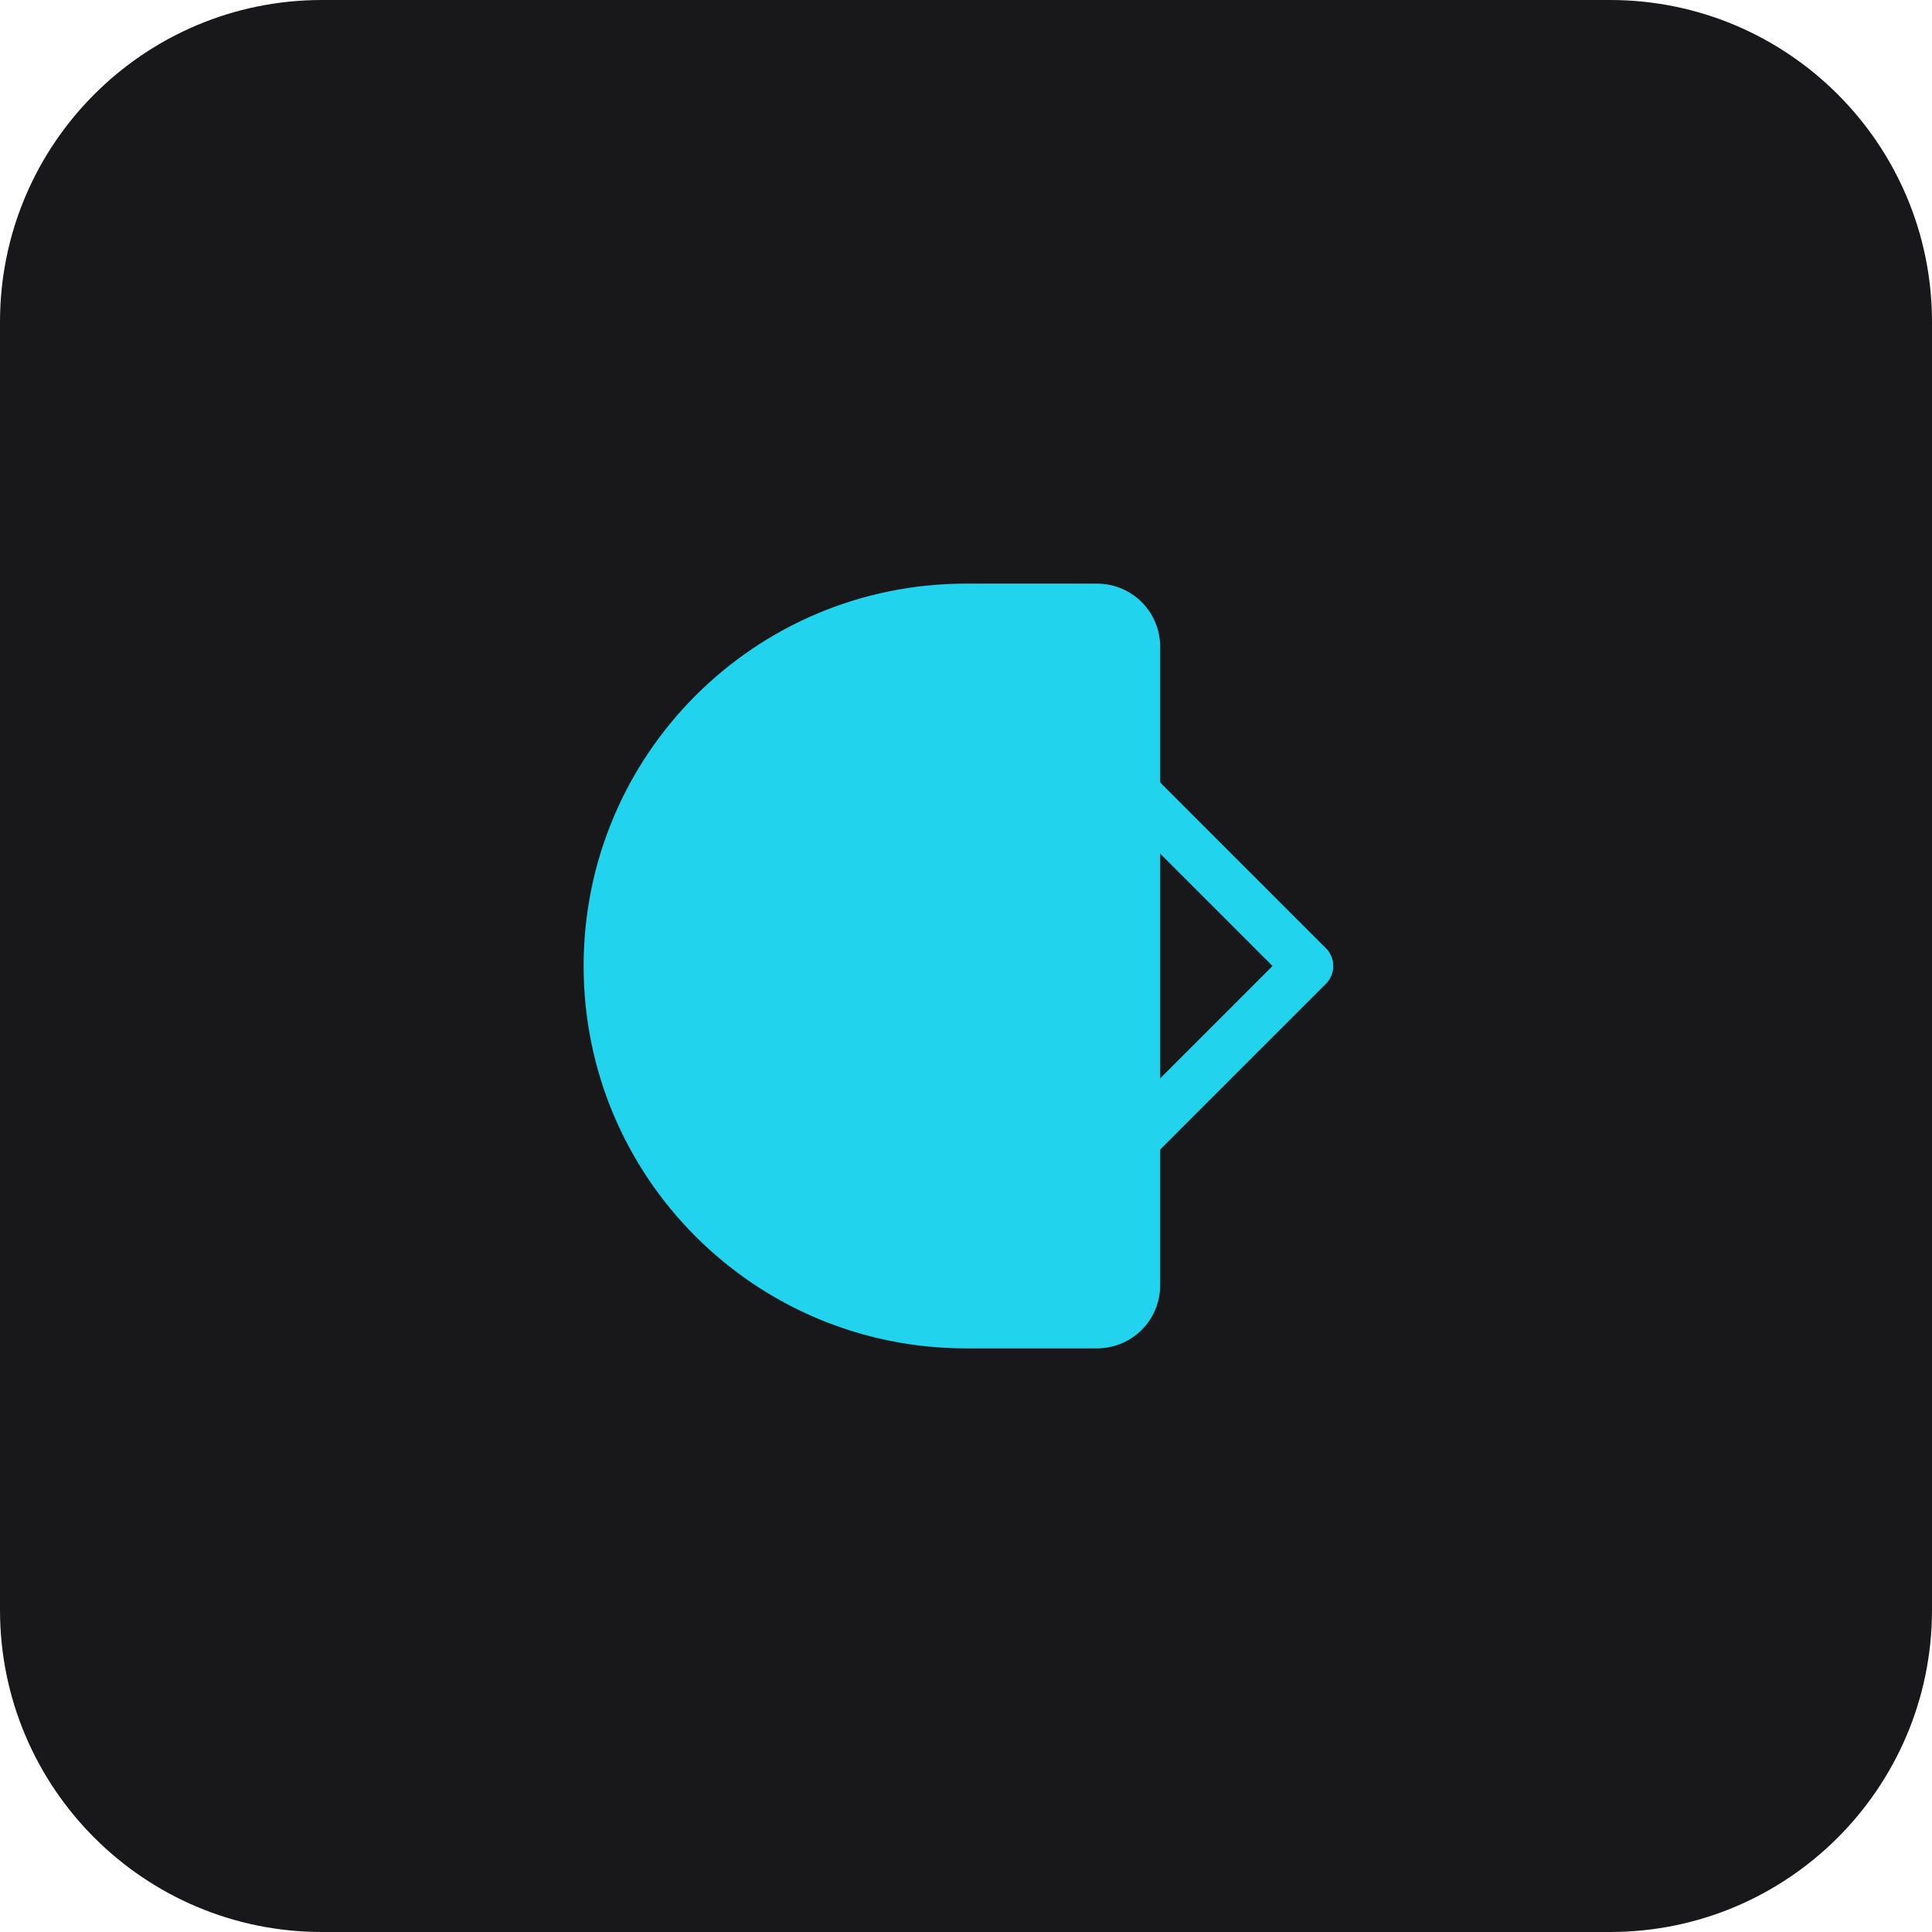
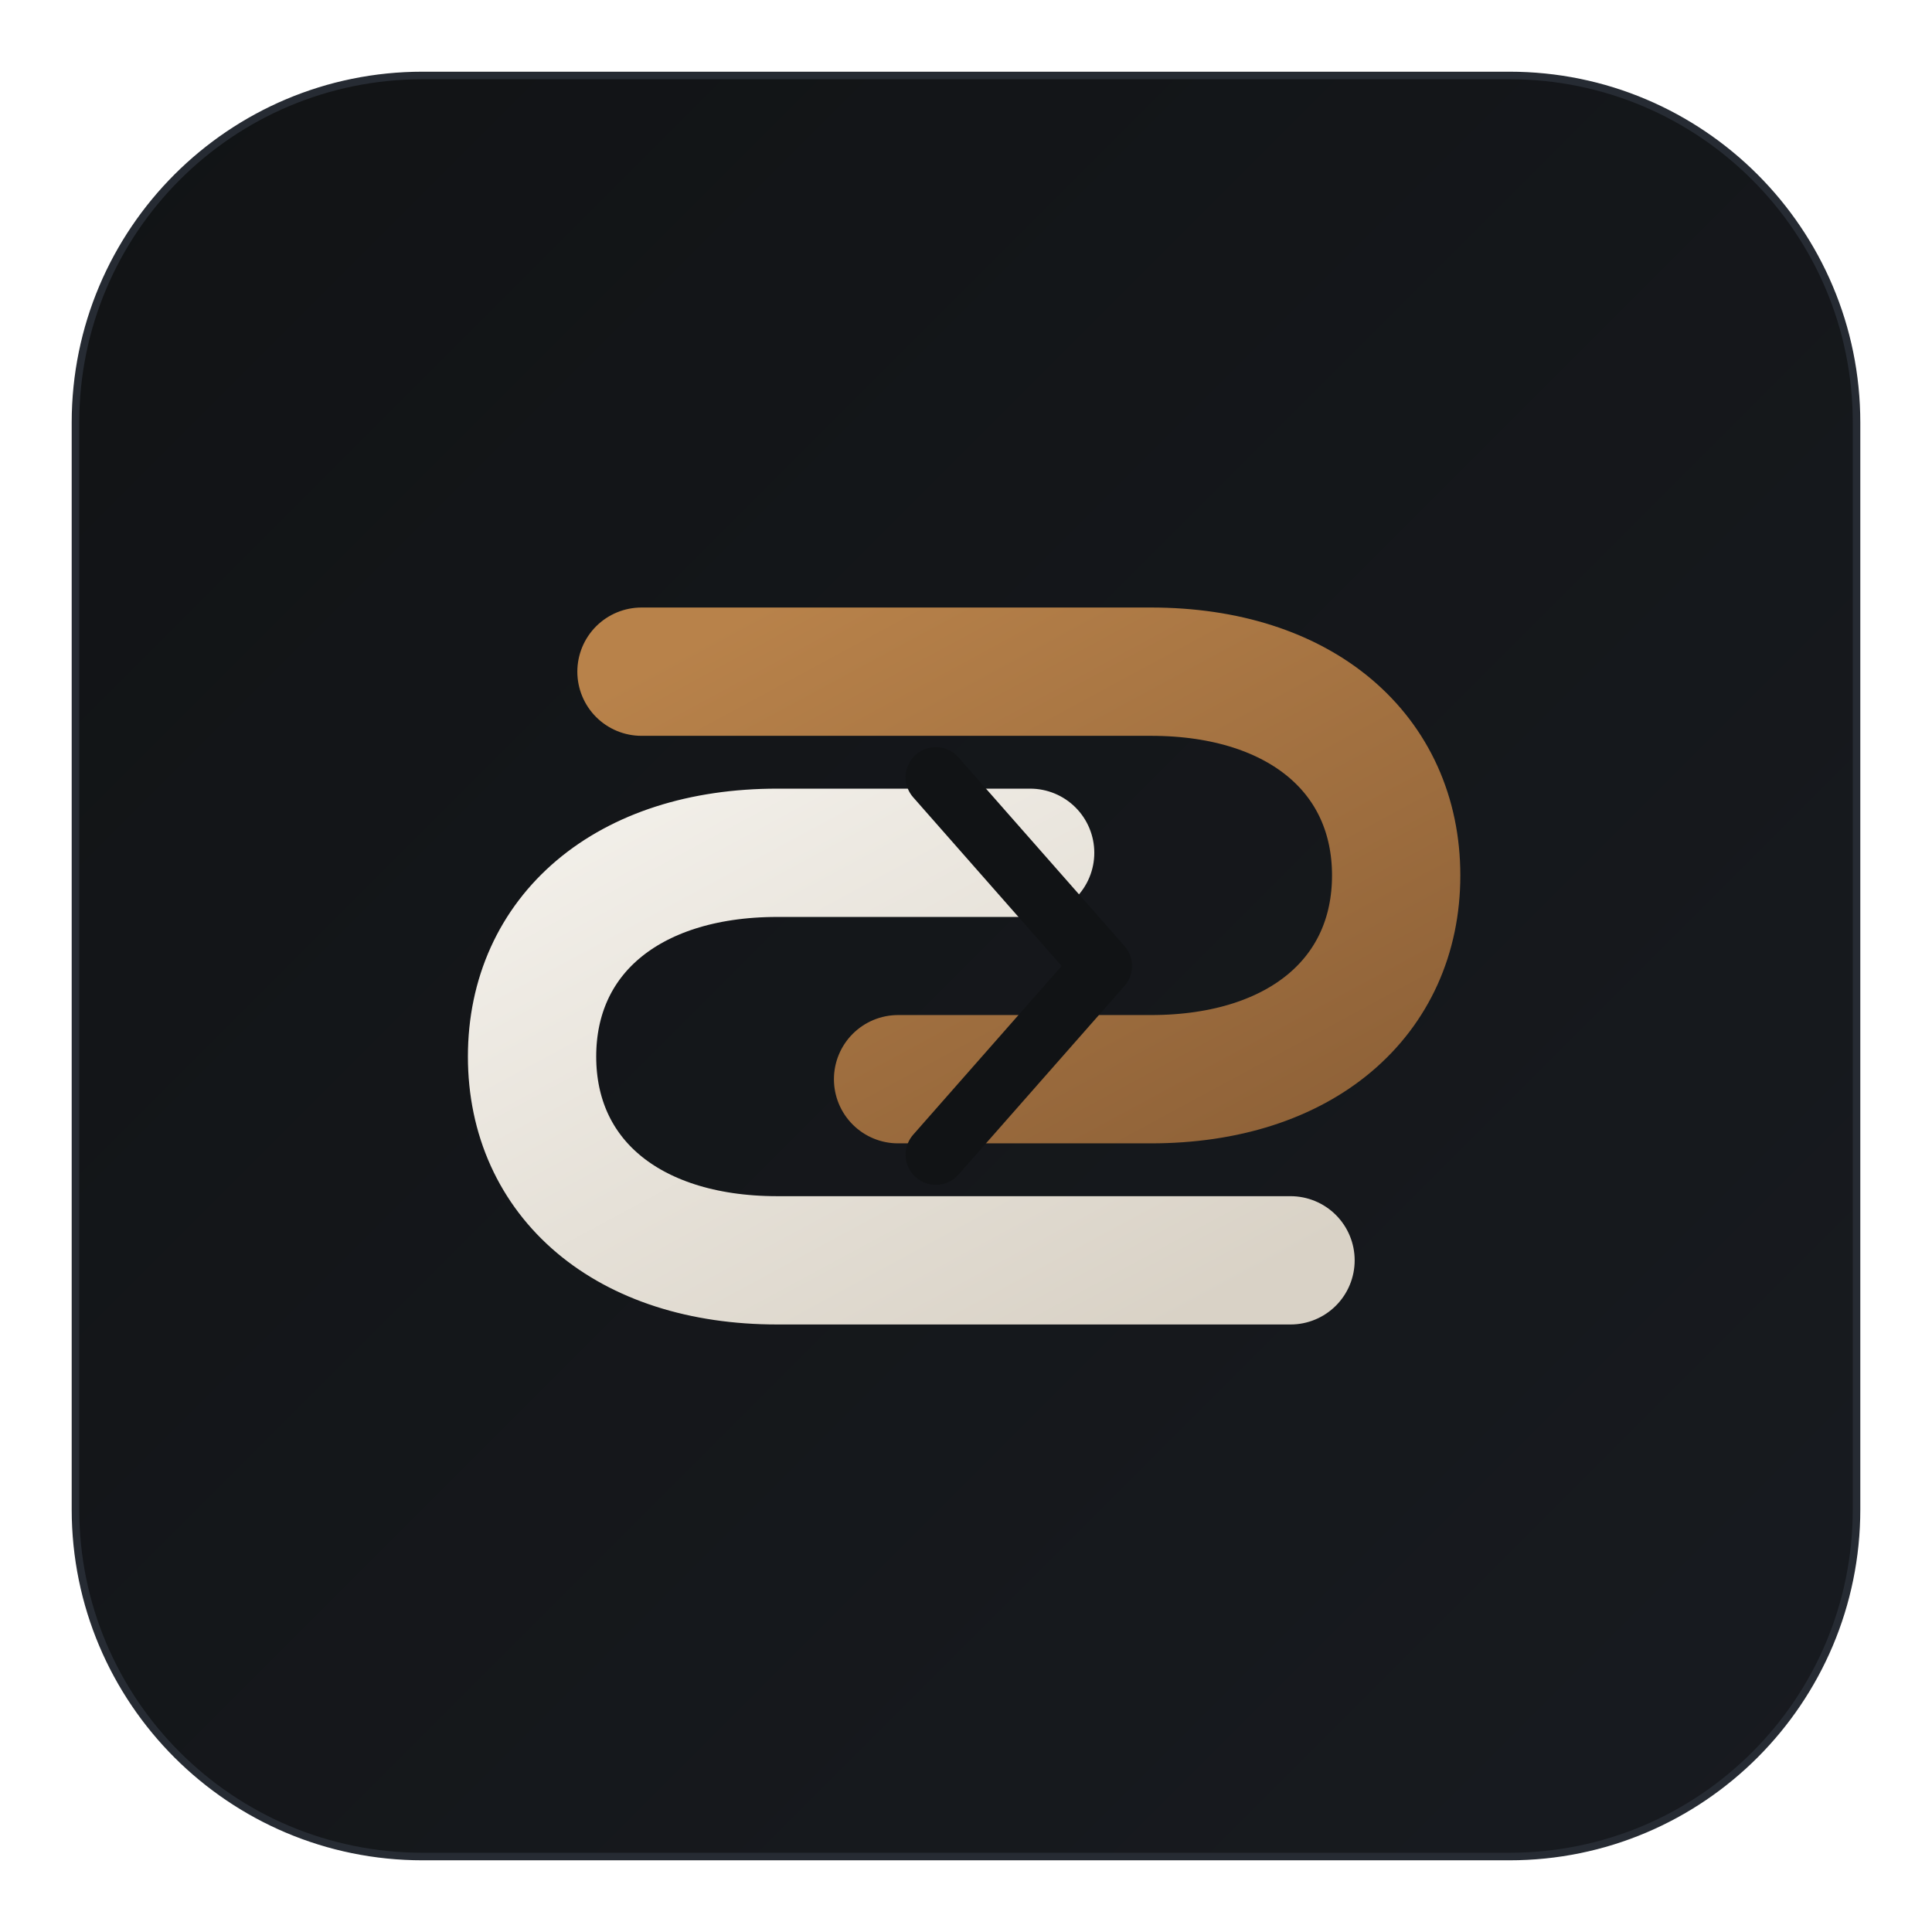
- <svg xmlns="http://www.w3.org/2000/svg" viewBox="0 0 192 192">
-   <rect width="192" height="192" rx="32" fill="#18181b" />
-   <path d="M58 96c0-21 17-38 38-38h13c3.5 0 6.3 2.8 6.3 6.3v63.4c0 3.5-2.8 6.3-6.3 6.3H96c-21 0-38-17-38-38z" fill="#22d3ee" />
-   <path d="M104 70l26 26-26 26" stroke="#22d3ee" stroke-width="5" stroke-linecap="round" stroke-linejoin="round" fill="none" />
+ <svg xmlns="http://www.w3.org/2000/svg" viewBox="0 0 512 512">
+   <defs>
+     <linearGradient id="bg" x1="0" y1="0" x2="1" y2="1">
+       <stop offset="0%" stop-color="#111315" />
+       <stop offset="100%" stop-color="#181B20" />
+     </linearGradient>
+     <linearGradient id="cream" x1="0" y1="0" x2="1" y2="1">
+       <stop offset="0%" stop-color="#F2EFE9" />
+       <stop offset="100%" stop-color="#D9D2C6" />
+     </linearGradient>
+     <linearGradient id="bronze" x1="0" y1="0" x2="1" y2="1">
+       <stop offset="0%" stop-color="#B8824A" />
+       <stop offset="100%" stop-color="#8F6238" />
+     </linearGradient>
+   </defs>
+   <rect x="20" y="20" width="472" height="472" rx="92" fill="url(#bg)" />
+   <rect x="20" y="20" width="472" height="472" rx="92" fill="none" stroke="#262B33" stroke-width="2" />
+   <path d="M170 178H305C345 178 370 200 370 232C370 264 345 286 305 286H238" fill="none" stroke="url(#bronze)" stroke-width="34" stroke-linecap="round" stroke-linejoin="round" />
+   <path d="M342 334H206C166 334 141 312 141 280C141 248 166 226 206 226H273" fill="none" stroke="url(#cream)" stroke-width="34" stroke-linecap="round" stroke-linejoin="round" />
+   <path d="M248 206L292 256L248 306" fill="none" stroke="#111315" stroke-width="16" stroke-linecap="round" stroke-linejoin="round" />
</svg>
